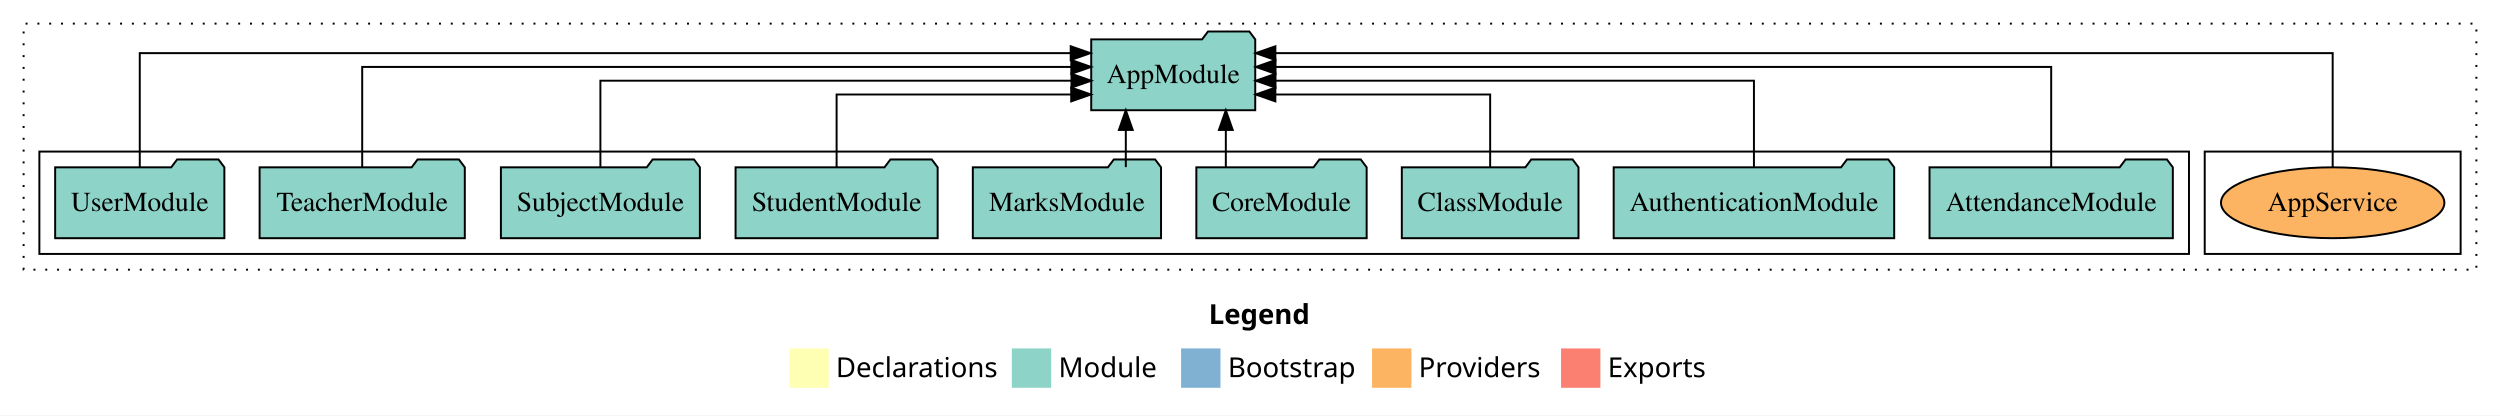
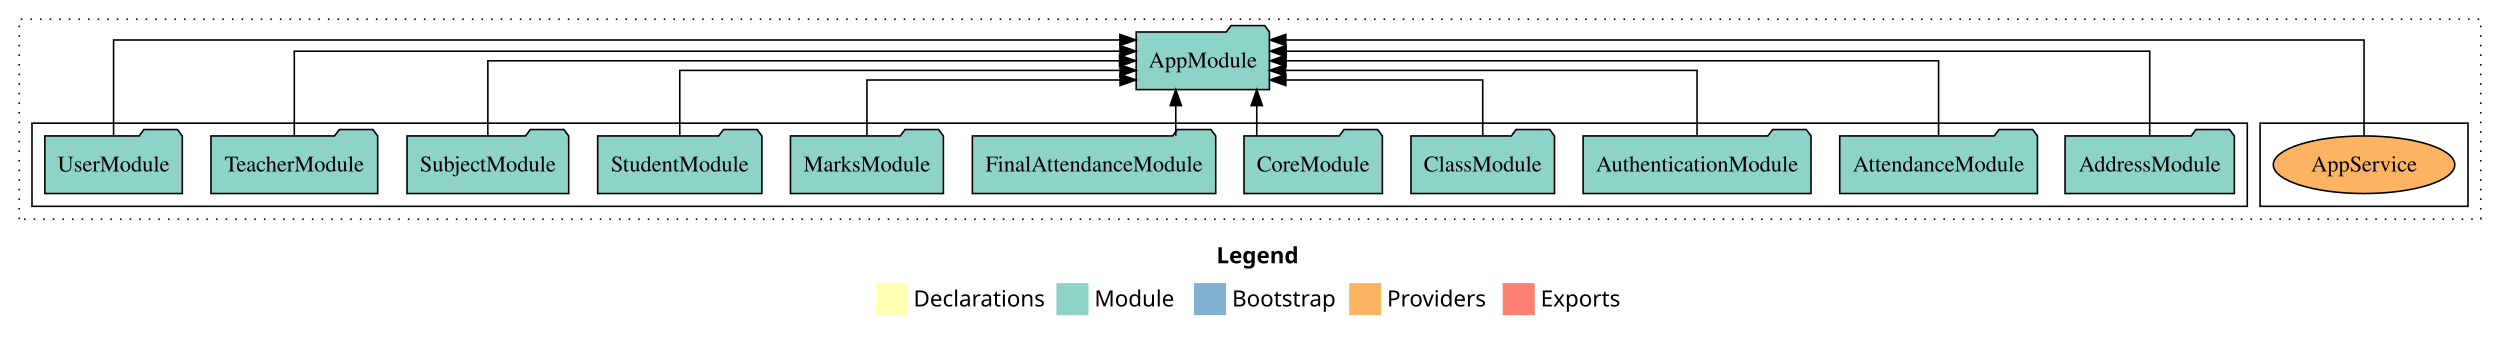
- <svg xmlns="http://www.w3.org/2000/svg" width="1270pt" height="211pt" viewBox="0.00 0.00 1270.00 211.00">
+ <svg xmlns="http://www.w3.org/2000/svg" width="1563pt" height="211pt" viewBox="0.00 0.00 1563.00 211.00">
  <g id="graph0" class="graph" transform="scale(1 1) rotate(0) translate(4 207)">
-     <polygon fill="white" stroke="transparent" points="-4,4 -4,-207 1266,-207 1266,4 -4,4" />
-     <text text-anchor="start" x="610.01" y="-42.4" font-family="Times-12" font-weight="bold" font-size="14.00">Legend</text>
-     <polygon fill="#ffffb3" stroke="transparent" points="397,-10 397,-30 417,-30 417,-10 397,-10" />
-     <text text-anchor="start" x="420.63" y="-15.4" font-family="Times-12" font-size="14.00">  Declarations</text>
-     <polygon fill="#8dd3c7" stroke="transparent" points="510,-10 510,-30 530,-30 530,-10 510,-10" />
-     <text text-anchor="start" x="533.73" y="-15.4" font-family="Times-12" font-size="14.00">  Module</text>
-     <polygon fill="#80b1d3" stroke="transparent" points="596,-10 596,-30 616,-30 616,-10 596,-10" />
-     <text text-anchor="start" x="619.78" y="-15.4" font-family="Times-12" font-size="14.00">  Bootstrap</text>
-     <polygon fill="#fdb462" stroke="transparent" points="693,-10 693,-30 713,-30 713,-10 693,-10" />
-     <text text-anchor="start" x="716.67" y="-15.4" font-family="Times-12" font-size="14.00">  Providers</text>
-     <polygon fill="#fb8072" stroke="transparent" points="789,-10 789,-30 809,-30 809,-10 789,-10" />
-     <text text-anchor="start" x="812.73" y="-15.4" font-family="Times-12" font-size="14.00">  Exports</text>
+     <polygon fill="white" stroke="transparent" points="-4,4 -4,-207 1559,-207 1559,4 -4,4" />
+     <text text-anchor="start" x="756.51" y="-42.4" font-family="Times-12" font-weight="bold" font-size="14.00">Legend</text>
+     <polygon fill="#ffffb3" stroke="transparent" points="543.5,-10 543.5,-30 563.5,-30 563.5,-10 543.5,-10" />
+     <text text-anchor="start" x="567.13" y="-15.4" font-family="Times-12" font-size="14.00">  Declarations</text>
+     <polygon fill="#8dd3c7" stroke="transparent" points="656.5,-10 656.5,-30 676.5,-30 676.5,-10 656.5,-10" />
+     <text text-anchor="start" x="680.23" y="-15.4" font-family="Times-12" font-size="14.00">  Module</text>
+     <polygon fill="#80b1d3" stroke="transparent" points="742.5,-10 742.5,-30 762.5,-30 762.5,-10 742.5,-10" />
+     <text text-anchor="start" x="766.28" y="-15.4" font-family="Times-12" font-size="14.00">  Bootstrap</text>
+     <polygon fill="#fdb462" stroke="transparent" points="839.5,-10 839.5,-30 859.5,-30 859.5,-10 839.5,-10" />
+     <text text-anchor="start" x="863.17" y="-15.4" font-family="Times-12" font-size="14.00">  Providers</text>
+     <polygon fill="#fb8072" stroke="transparent" points="935.5,-10 935.5,-30 955.5,-30 955.5,-10 935.5,-10" />
+     <text text-anchor="start" x="959.23" y="-15.4" font-family="Times-12" font-size="14.00">  Exports</text>
    <g id="clust1" class="cluster">
-       <polygon fill="none" stroke="black" stroke-dasharray="1,5" points="8,-70 8,-195 1254,-195 1254,-70 8,-70" />
+       <polygon fill="none" stroke="black" stroke-dasharray="1,5" points="8,-70 8,-195 1547,-195 1547,-70 8,-70" />
    </g>
    <g id="clust6" class="cluster">
-       <polygon fill="none" stroke="black" points="1116,-78 1116,-130 1246,-130 1246,-78 1116,-78" />
+       <polygon fill="none" stroke="black" points="1409,-78 1409,-130 1539,-130 1539,-78 1409,-78" />
    </g>
    <g id="clust3" class="cluster">
-       <polygon fill="none" stroke="black" points="16,-78 16,-130 1108,-130 1108,-78 16,-78" />
+       <polygon fill="none" stroke="black" points="16,-78 16,-130 1401,-130 1401,-78 16,-78" />
    </g>
    <g id="node1" class="node">
-       <polygon fill="#8dd3c7" stroke="black" points="1099.8,-122 1096.8,-126 1075.8,-126 1072.8,-122 976.2,-122 976.2,-86 1099.8,-86 1099.8,-122" />
-       <text text-anchor="middle" x="1038" y="-99.8" font-family="Times,serif" font-size="14.00">AttendanceModule</text>
+       <polygon fill="#8dd3c7" stroke="black" points="1392.92,-122 1389.92,-126 1368.92,-126 1365.92,-122 1287.08,-122 1287.08,-86 1392.92,-86 1392.92,-122" />
+       <text text-anchor="middle" x="1340" y="-99.8" font-family="Times,serif" font-size="14.00">AddressModule</text>
    </g>
-     <g id="node10" class="node">
-       <polygon fill="#8dd3c7" stroke="black" points="633.66,-187 630.66,-191 609.66,-191 606.66,-187 550.34,-187 550.34,-151 633.66,-151 633.66,-187" />
-       <text text-anchor="middle" x="592" y="-164.8" font-family="Times,serif" font-size="14.00">AppModule</text>
+     <g id="node12" class="node">
+       <polygon fill="#8dd3c7" stroke="black" points="789.66,-187 786.66,-191 765.66,-191 762.66,-187 706.34,-187 706.34,-151 789.66,-151 789.66,-187" />
+       <text text-anchor="middle" x="748" y="-164.8" font-family="Times,serif" font-size="14.00">AppModule</text>
    </g>
    <g id="edge1" class="edge">
-       <path fill="none" stroke="black" d="M1038,-122.13C1038,-142.57 1038,-173 1038,-173 1038,-173 643.96,-173 643.96,-173" />
-       <polygon fill="black" stroke="black" points="643.96,-169.5 633.96,-173 643.96,-176.5 643.96,-169.5" />
+       <path fill="none" stroke="black" d="M1340,-122.28C1340,-143.32 1340,-175 1340,-175 1340,-175 800.1,-175 800.1,-175" />
+       <polygon fill="black" stroke="black" points="800.1,-171.5 790.1,-175 800.1,-178.5 800.1,-171.5" />
    </g>
    <g id="node2" class="node">
-       <polygon fill="#8dd3c7" stroke="black" points="958.25,-122 955.25,-126 934.25,-126 931.25,-122 815.75,-122 815.75,-86 958.25,-86 958.25,-122" />
-       <text text-anchor="middle" x="887" y="-99.8" font-family="Times,serif" font-size="14.00">AuthenticationModule</text>
+       <polygon fill="#8dd3c7" stroke="black" points="1269.8,-122 1266.8,-126 1245.8,-126 1242.8,-122 1146.2,-122 1146.2,-86 1269.8,-86 1269.8,-122" />
+       <text text-anchor="middle" x="1208" y="-99.8" font-family="Times,serif" font-size="14.00">AttendanceModule</text>
    </g>
    <g id="edge2" class="edge">
-       <path fill="none" stroke="black" d="M887,-122.27C887,-140.56 887,-166 887,-166 887,-166 643.95,-166 643.95,-166" />
-       <polygon fill="black" stroke="black" points="643.95,-162.5 633.95,-166 643.95,-169.5 643.95,-162.5" />
+       <path fill="none" stroke="black" d="M1208,-122.11C1208,-141.34 1208,-169 1208,-169 1208,-169 800.04,-169 800.04,-169" />
+       <polygon fill="black" stroke="black" points="800.04,-165.5 790.04,-169 800.04,-172.5 800.04,-165.5" />
    </g>
    <g id="node3" class="node">
-       <polygon fill="#8dd3c7" stroke="black" points="797.88,-122 794.88,-126 773.88,-126 770.88,-122 708.12,-122 708.12,-86 797.88,-86 797.88,-122" />
-       <text text-anchor="middle" x="753" y="-99.8" font-family="Times,serif" font-size="14.00">ClassModule</text>
+       <polygon fill="#8dd3c7" stroke="black" points="1128.25,-122 1125.25,-126 1104.25,-126 1101.25,-122 985.75,-122 985.75,-86 1128.25,-86 1128.25,-122" />
+       <text text-anchor="middle" x="1057" y="-99.8" font-family="Times,serif" font-size="14.00">AuthenticationModule</text>
    </g>
    <g id="edge3" class="edge">
-       <path fill="none" stroke="black" d="M753,-122.01C753,-138.05 753,-159 753,-159 753,-159 643.88,-159 643.88,-159" />
-       <polygon fill="black" stroke="black" points="643.88,-155.5 633.88,-159 643.88,-162.5 643.88,-155.5" />
+       <path fill="none" stroke="black" d="M1057,-122.02C1057,-139.37 1057,-163 1057,-163 1057,-163 799.67,-163 799.67,-163" />
+       <polygon fill="black" stroke="black" points="799.67,-159.5 789.67,-163 799.67,-166.5 799.67,-159.5" />
    </g>
    <g id="node4" class="node">
-       <polygon fill="#8dd3c7" stroke="black" points="690.26,-122 687.26,-126 666.26,-126 663.26,-122 603.74,-122 603.74,-86 690.26,-86 690.26,-122" />
-       <text text-anchor="middle" x="647" y="-99.8" font-family="Times,serif" font-size="14.00">CoreModule</text>
+       <polygon fill="#8dd3c7" stroke="black" points="967.88,-122 964.88,-126 943.88,-126 940.88,-122 878.12,-122 878.12,-86 967.88,-86 967.88,-122" />
+       <text text-anchor="middle" x="923" y="-99.8" font-family="Times,serif" font-size="14.00">ClassModule</text>
    </g>
    <g id="edge4" class="edge">
-       <path fill="none" stroke="black" d="M618.72,-122.11C618.72,-122.11 618.72,-140.99 618.72,-140.99" />
-       <polygon fill="black" stroke="black" points="615.22,-140.99 618.72,-150.99 622.22,-140.99 615.22,-140.99" />
+       <path fill="none" stroke="black" d="M923,-122.24C923,-137.57 923,-157 923,-157 923,-157 799.92,-157 799.92,-157" />
+       <polygon fill="black" stroke="black" points="799.92,-153.5 789.92,-157 799.92,-160.5 799.92,-153.5" />
    </g>
    <g id="node5" class="node">
+       <polygon fill="#8dd3c7" stroke="black" points="860.26,-122 857.26,-126 836.26,-126 833.26,-122 773.74,-122 773.74,-86 860.26,-86 860.26,-122" />
+       <text text-anchor="middle" x="817" y="-99.8" font-family="Times,serif" font-size="14.00">CoreModule</text>
+     </g>
+     <g id="edge5" class="edge">
+       <path fill="none" stroke="black" d="M781.72,-122.11C781.72,-122.11 781.72,-140.99 781.72,-140.99" />
+       <polygon fill="black" stroke="black" points="778.22,-140.99 781.72,-150.99 785.22,-140.99 778.22,-140.99" />
+     </g>
+     <g id="node6" class="node">
+       <polygon fill="#8dd3c7" stroke="black" points="756.07,-122 753.07,-126 732.07,-126 729.07,-122 603.93,-122 603.93,-86 756.07,-86 756.07,-122" />
+       <text text-anchor="middle" x="680" y="-99.8" font-family="Times,serif" font-size="14.00">FinalAttendanceModule</text>
+     </g>
+     <g id="edge6" class="edge">
+       <path fill="none" stroke="black" d="M731.1,-122.11C731.1,-122.11 731.1,-140.99 731.1,-140.99" />
+       <polygon fill="black" stroke="black" points="727.6,-140.99 731.1,-150.99 734.6,-140.99 727.6,-140.99" />
+     </g>
+     <g id="node7" class="node">
      <polygon fill="#8dd3c7" stroke="black" points="585.81,-122 582.81,-126 561.81,-126 558.81,-122 490.19,-122 490.19,-86 585.81,-86 585.81,-122" />
      <text text-anchor="middle" x="538" y="-99.8" font-family="Times,serif" font-size="14.00">MarksModule</text>
    </g>
-     <g id="edge5" class="edge">
-       <path fill="none" stroke="black" d="M567.91,-122.11C567.91,-122.11 567.91,-140.99 567.91,-140.99" />
-       <polygon fill="black" stroke="black" points="564.41,-140.99 567.91,-150.99 571.41,-140.99 564.41,-140.99" />
+     <g id="edge7" class="edge">
+       <path fill="none" stroke="black" d="M538,-122.24C538,-137.57 538,-157 538,-157 538,-157 696.26,-157 696.26,-157" />
+       <polygon fill="black" stroke="black" points="696.26,-160.5 706.26,-157 696.26,-153.5 696.26,-160.5" />
    </g>
-     <g id="node6" class="node">
+     <g id="node8" class="node">
      <polygon fill="#8dd3c7" stroke="black" points="472.33,-122 469.33,-126 448.33,-126 445.33,-122 369.67,-122 369.67,-86 472.33,-86 472.33,-122" />
      <text text-anchor="middle" x="421" y="-99.8" font-family="Times,serif" font-size="14.00">StudentModule</text>
    </g>
-     <g id="edge6" class="edge">
-       <path fill="none" stroke="black" d="M421,-122.01C421,-138.05 421,-159 421,-159 421,-159 540.17,-159 540.17,-159" />
-       <polygon fill="black" stroke="black" points="540.17,-162.5 550.17,-159 540.17,-155.5 540.17,-162.5" />
+     <g id="edge8" class="edge">
+       <path fill="none" stroke="black" d="M421,-122.02C421,-139.37 421,-163 421,-163 421,-163 696.25,-163 696.25,-163" />
+       <polygon fill="black" stroke="black" points="696.25,-166.5 706.25,-163 696.25,-159.5 696.25,-166.5" />
    </g>
-     <g id="node7" class="node">
+     <g id="node9" class="node">
      <polygon fill="#8dd3c7" stroke="black" points="351.54,-122 348.54,-126 327.54,-126 324.54,-122 250.46,-122 250.46,-86 351.54,-86 351.54,-122" />
      <text text-anchor="middle" x="301" y="-99.8" font-family="Times,serif" font-size="14.00">SubjectModule</text>
    </g>
-     <g id="edge7" class="edge">
-       <path fill="none" stroke="black" d="M301,-122.27C301,-140.56 301,-166 301,-166 301,-166 540.31,-166 540.31,-166" />
-       <polygon fill="black" stroke="black" points="540.31,-169.5 550.31,-166 540.31,-162.5 540.31,-169.5" />
+     <g id="edge9" class="edge">
+       <path fill="none" stroke="black" d="M301,-122.11C301,-141.34 301,-169 301,-169 301,-169 695.95,-169 695.95,-169" />
+       <polygon fill="black" stroke="black" points="695.95,-172.5 705.95,-169 695.95,-165.5 695.95,-172.5" />
    </g>
-     <g id="node8" class="node">
+     <g id="node10" class="node">
      <polygon fill="#8dd3c7" stroke="black" points="232.12,-122 229.12,-126 208.12,-126 205.12,-122 127.88,-122 127.88,-86 232.12,-86 232.12,-122" />
      <text text-anchor="middle" x="180" y="-99.8" font-family="Times,serif" font-size="14.00">TeacherModule</text>
    </g>
-     <g id="edge8" class="edge">
-       <path fill="none" stroke="black" d="M180,-122.13C180,-142.57 180,-173 180,-173 180,-173 540.23,-173 540.23,-173" />
-       <polygon fill="black" stroke="black" points="540.23,-176.5 550.23,-173 540.23,-169.5 540.23,-176.5" />
+     <g id="edge10" class="edge">
+       <path fill="none" stroke="black" d="M180,-122.28C180,-143.32 180,-175 180,-175 180,-175 696.23,-175 696.23,-175" />
+       <polygon fill="black" stroke="black" points="696.23,-178.5 706.23,-175 696.23,-171.5 696.23,-178.5" />
    </g>
-     <g id="node9" class="node">
+     <g id="node11" class="node">
      <polygon fill="#8dd3c7" stroke="black" points="109.98,-122 106.98,-126 85.98,-126 82.98,-122 24.02,-122 24.02,-86 109.98,-86 109.98,-122" />
      <text text-anchor="middle" x="67" y="-99.8" font-family="Times,serif" font-size="14.00">UserModule</text>
    </g>
-     <g id="edge9" class="edge">
-       <path fill="none" stroke="black" d="M67,-122.01C67,-144.49 67,-180 67,-180 67,-180 539.92,-180 539.92,-180" />
-       <polygon fill="black" stroke="black" points="539.92,-183.5 549.92,-180 539.92,-176.5 539.92,-183.5" />
+     <g id="edge11" class="edge">
+       <path fill="none" stroke="black" d="M67,-122.09C67,-145.13 67,-182 67,-182 67,-182 696.17,-182 696.17,-182" />
+       <polygon fill="black" stroke="black" points="696.17,-185.5 706.17,-182 696.17,-178.5 696.17,-185.5" />
    </g>
-     <g id="node11" class="node">
-       <ellipse fill="#fdb462" stroke="black" cx="1181" cy="-104" rx="56.74" ry="18" />
-       <text text-anchor="middle" x="1181" y="-99.8" font-family="Times,serif" font-size="14.00">AppService</text>
+     <g id="node13" class="node">
+       <ellipse fill="#fdb462" stroke="black" cx="1474" cy="-104" rx="56.74" ry="18" />
+       <text text-anchor="middle" x="1474" y="-99.8" font-family="Times,serif" font-size="14.00">AppService</text>
    </g>
-     <g id="edge10" class="edge">
-       <path fill="none" stroke="black" d="M1181,-122.01C1181,-144.49 1181,-180 1181,-180 1181,-180 643.89,-180 643.89,-180" />
-       <polygon fill="black" stroke="black" points="643.89,-176.5 633.89,-180 643.89,-183.5 643.89,-176.5" />
+     <g id="edge12" class="edge">
+       <path fill="none" stroke="black" d="M1474,-122.09C1474,-145.13 1474,-182 1474,-182 1474,-182 799.91,-182 799.91,-182" />
+       <polygon fill="black" stroke="black" points="799.91,-178.5 789.91,-182 799.91,-185.5 799.91,-178.5" />
    </g>
  </g>
</svg>
